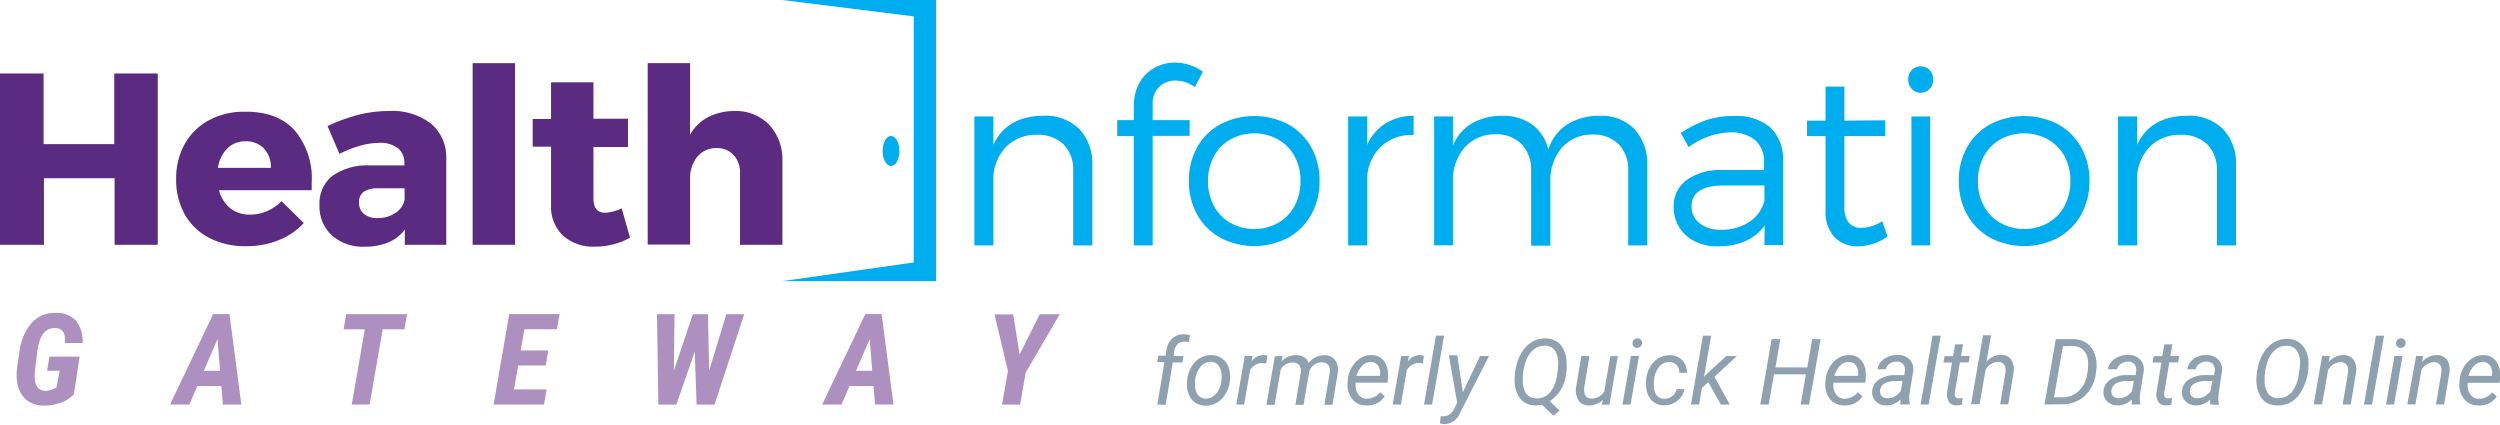
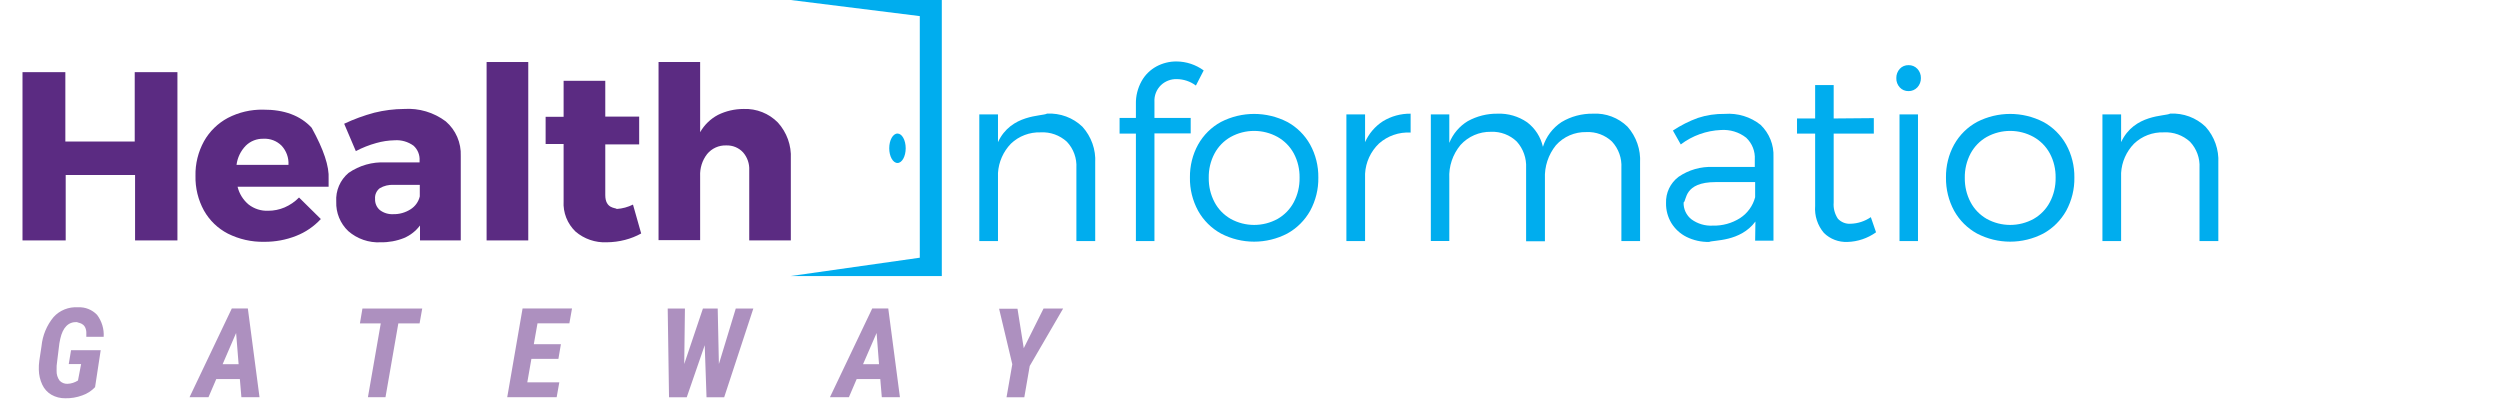
- <svg xmlns="http://www.w3.org/2000/svg" viewBox="0 0 353.87 60.06">
+ <svg xmlns="http://www.w3.org/2000/svg" xmlns:xlink="http://www.w3.org/1999/xlink" version="1.1" preserveAspectRatio="xMidYMid meet" viewBox="0 0 360 60" width="360" height="60">
  <defs>
-     <style>.cls-1{fill:#00adee;}.cls-2{fill:#5b2b82;}.cls-3{fill:#ad90bf;}.cls-4{fill:#8fa0ae;}</style>
+     <path d="M132.45 37.11L113.86 39.75L135.62 39.75L135.62 0L113.86 0L132.45 2.32L132.45 2.32L132.45 37.11Z" id="a28RiJrn0m" />
+     <path d="M130.42 21.35C130.42 22.52 129.89 23.47 129.24 23.47C128.58 23.47 128.05 22.52 128.05 21.35C128.05 20.18 128.58 19.23 129.24 19.23C129.89 19.23 130.42 20.18 130.42 21.35Z" id="a31ntn8kyf" />
+     <path d="M157.71 23.45C157.71 24.2 157.71 27.95 157.71 34.71L155 34.71C155 28.39 155 24.88 155 24.18C155.08 22.79 154.59 21.42 153.63 20.41C152.6 19.47 151.24 18.98 149.85 19.06C148.26 19.01 146.72 19.59 145.57 20.69C144.47 21.83 143.81 23.32 143.71 24.91C143.71 25.56 143.71 28.83 143.71 34.71L141.02 34.71L141.02 16.47L143.71 16.47C143.71 18.87 143.71 20.2 143.71 20.47C145.59 16.41 150.07 16.77 150.77 16.36C152.66 16.26 154.51 16.94 155.87 18.25C157.15 19.67 157.82 21.54 157.71 23.45Z" id="b44Lqthh8" />
+     <path d="M166.24 14.66C166.24 14.81 166.24 15.59 166.24 16.98L171.46 16.98L171.46 19.21L166.24 19.21L166.24 34.71L163.57 34.71L163.57 19.24L161.22 19.24L161.22 16.98L163.57 16.98C163.57 15.78 163.57 15.12 163.57 14.99C163.54 13.83 163.83 12.69 164.39 11.68C164.89 10.78 165.64 10.05 166.54 9.56C167.42 9.09 168.41 8.84 169.42 8.85C170.82 8.86 172.19 9.31 173.33 10.14C173.22 10.36 172.32 12.1 172.21 12.32C171.41 11.72 170.44 11.4 169.45 11.39C168.6 11.37 167.77 11.69 167.16 12.28C166.53 12.9 166.19 13.77 166.24 14.66Z" id="c3imMDfMKo" />
+     <path d="M188.66 20.82C189.46 22.27 189.86 23.91 189.84 25.56C189.87 27.24 189.46 28.89 188.66 30.36C187.89 31.73 186.75 32.87 185.37 33.63C182.38 35.19 178.81 35.19 175.82 33.63C174.44 32.87 173.3 31.74 172.53 30.36C171.73 28.89 171.32 27.24 171.35 25.56C171.33 23.9 171.73 22.26 172.53 20.81C173.3 19.44 174.44 18.31 175.82 17.56C178.82 16.02 182.37 16.02 185.37 17.56C186.75 18.31 187.89 19.44 188.66 20.82ZM174.89 22.11C174.32 23.18 174.04 24.38 174.06 25.59C174.04 26.82 174.32 28.03 174.89 29.11C175.42 30.12 176.23 30.95 177.22 31.52C179.32 32.68 181.88 32.68 183.98 31.52C184.97 30.95 185.78 30.12 186.31 29.11C186.88 28.03 187.16 26.82 187.14 25.59C187.16 24.38 186.88 23.17 186.31 22.1C185.77 21.1 184.96 20.28 183.97 19.72C181.87 18.56 179.32 18.56 177.22 19.72C176.23 20.28 175.42 21.11 174.89 22.11Z" id="dxKWxhy1P" />
+     <path d="M203.13 16.37C203.13 16.65 203.13 18.82 203.13 19.09C201.46 18.99 199.82 19.56 198.57 20.67C197.37 21.82 196.66 23.37 196.57 25.02C196.57 25.67 196.57 28.9 196.57 34.71L193.88 34.71L193.88 16.47L196.57 16.47C196.57 18.87 196.57 20.2 196.57 20.47C197.11 19.24 198.01 18.19 199.14 17.46C200.34 16.73 201.72 16.35 203.13 16.37Z" id="a3MNbJnxk" />
+     <path d="M236.17 23.45C236.17 24.2 236.17 27.95 236.17 34.71L233.48 34.71C233.48 28.39 233.48 24.88 233.48 24.18C233.56 22.78 233.08 21.42 232.13 20.39C231.14 19.45 229.8 18.95 228.44 19.02C226.77 18.98 225.16 19.67 224.05 20.92C222.95 22.28 222.39 24 222.47 25.74C222.47 26.34 222.47 29.34 222.47 34.74L219.76 34.74C219.76 28.4 219.76 24.88 219.76 24.18C219.83 22.79 219.35 21.42 218.42 20.39C217.43 19.43 216.08 18.92 214.7 18.98C213.03 18.95 211.43 19.64 210.31 20.88C209.19 22.23 208.61 23.95 208.7 25.7C208.7 26.3 208.7 29.3 208.7 34.7L206.04 34.7L206.04 16.47L208.7 16.47C208.7 18.94 208.7 20.31 208.7 20.58C209.22 19.28 210.15 18.18 211.35 17.45C212.67 16.72 214.15 16.35 215.65 16.37C217.16 16.31 218.66 16.75 219.91 17.61C221.06 18.48 221.86 19.73 222.18 21.14C222.64 19.68 223.58 18.42 224.86 17.58C226.22 16.76 227.79 16.35 229.38 16.37C231.23 16.26 233.05 16.95 234.37 18.25C235.63 19.68 236.28 21.55 236.17 23.45Z" id="a18ifq84WS" />
+     <path d="M252.78 31.9C250.6 34.84 246.78 34.54 246.11 34.84C244.98 34.86 243.86 34.61 242.85 34.11C241.95 33.66 241.2 32.97 240.67 32.11C240.16 31.25 239.89 30.26 239.91 29.26C239.85 27.78 240.52 26.37 241.7 25.47C243.17 24.46 244.92 23.96 246.7 24.04C247.1 24.04 249.1 24.04 252.69 24.04C252.69 23.4 252.69 23.05 252.69 22.98C252.77 21.8 252.31 20.64 251.45 19.83C250.42 19.02 249.12 18.63 247.81 18.72C245.72 18.81 243.7 19.53 242.03 20.8C241.92 20.6 241.02 19 240.9 18.8C242.03 18.05 243.23 17.44 244.5 16.98C245.74 16.57 247.05 16.38 248.36 16.4C250.22 16.26 252.07 16.82 253.53 17.98C254.78 19.19 255.46 20.87 255.38 22.61C255.38 23.41 255.38 27.43 255.38 34.66L252.74 34.66C252.76 33.18 252.78 32.27 252.78 31.9ZM252.74 28.4C252.74 28.26 252.74 27.53 252.74 26.22C249.34 26.22 247.45 26.22 247.07 26.22C242.44 26.22 242.91 28.87 242.44 29.16C242.41 30.11 242.83 31.01 243.58 31.59C244.46 32.23 245.54 32.55 246.63 32.49C248.03 32.53 249.4 32.15 250.58 31.4C251.65 30.7 252.42 29.63 252.74 28.4Z" id="a20No4TB7" />
+     <path d="M262.65 33.55C261.73 32.47 261.27 31.07 261.38 29.65C261.38 28.96 261.38 25.49 261.38 19.24L258.77 19.24L258.77 17.06L261.38 17.06L261.38 12.25L264.05 12.25L264.05 17.06L269.83 17.01L269.83 19.24L264.05 19.24C264.05 25.19 264.05 28.5 264.05 29.16C263.98 29.99 264.2 30.81 264.66 31.5C265.13 32 265.8 32.27 266.49 32.22C267.53 32.19 268.54 31.86 269.4 31.27C269.47 31.49 270.08 33.23 270.15 33.45C268.95 34.31 267.51 34.8 266.03 34.84C264.77 34.89 263.55 34.43 262.65 33.55Z" id="b2XZPrfliH" />
+     <path d="M276.61 11.24C276.62 11.73 276.44 12.22 276.1 12.58C275.77 12.93 275.31 13.13 274.83 13.12C274.35 13.13 273.89 12.94 273.57 12.59C273.23 12.22 273.05 11.74 273.07 11.24C273.06 10.75 273.24 10.27 273.57 9.91C273.89 9.56 274.35 9.37 274.83 9.38C275.31 9.37 275.77 9.56 276.1 9.91C276.44 10.27 276.62 10.75 276.61 11.24ZM273.53 34.71L273.53 16.47L276.19 16.47L276.19 34.71L273.53 34.71Z" id="f4ir81v1kM" />
+     <path d="M297.53 20.82C298.33 22.27 298.73 23.91 298.71 25.56C298.74 27.24 298.33 28.89 297.53 30.36C296.76 31.73 295.62 32.87 294.24 33.63C291.25 35.19 287.68 35.19 284.69 33.63C283.31 32.87 282.17 31.74 281.4 30.36C280.6 28.89 280.2 27.24 280.22 25.56C280.2 23.9 280.6 22.26 281.4 20.81C282.17 19.44 283.31 18.31 284.69 17.56C287.69 16.02 291.24 16.02 294.24 17.56C295.62 18.31 296.76 19.44 297.53 20.82ZM283.76 22.11C283.2 23.18 282.91 24.38 282.93 25.59C282.91 26.82 283.19 28.03 283.76 29.11C284.29 30.12 285.1 30.95 286.09 31.52C288.19 32.68 290.75 32.68 292.85 31.52C293.84 30.95 294.65 30.12 295.18 29.11C295.75 28.03 296.03 26.82 296.01 25.59C296.03 24.38 295.75 23.17 295.18 22.1C294.64 21.1 293.83 20.28 292.84 19.72C290.74 18.56 288.19 18.56 286.09 19.72C285.1 20.28 284.3 21.11 283.76 22.11Z" id="c2Lu9LBr3h" />
+     <path d="M319.44 23.45C319.44 24.2 319.44 27.95 319.44 34.71L316.73 34.71C316.73 28.39 316.73 24.88 316.73 24.18C316.81 22.79 316.32 21.42 315.36 20.41C314.33 19.47 312.97 18.98 311.57 19.06C309.99 19.01 308.45 19.59 307.3 20.69C306.19 21.83 305.53 23.32 305.44 24.91C305.44 25.56 305.44 28.83 305.44 34.71L302.75 34.71L302.75 16.47L305.44 16.47C305.44 18.87 305.44 20.2 305.44 20.47C307.32 16.41 311.8 16.77 312.5 16.36C314.39 16.26 316.24 16.94 317.6 18.25C318.88 19.67 319.54 21.54 319.44 23.45Z" id="f1oCbYcM6E" />
+     <path d="M19.45 34.62L19.45 25.2L9.46 25.2L9.46 34.62L3.24 34.62L3.24 10.39L9.41 10.39L9.41 20.38L19.4 20.38L19.4 10.39L25.55 10.39L25.55 34.62L19.45 34.62Z" id="c6m0oVk1f" />
+     <path d="M47.32 25.76C47.32 26.27 47.32 26.65 47.32 26.89C46.01 26.89 35.52 26.89 34.21 26.89C34.45 27.89 35.01 28.79 35.8 29.45C36.6 30.07 37.59 30.39 38.61 30.35C39.42 30.35 40.23 30.19 40.98 29.87C41.76 29.53 42.47 29.05 43.06 28.44C43.38 28.75 45.89 31.23 46.2 31.54C45.21 32.61 44 33.44 42.64 33.97C41.18 34.55 39.62 34.83 38.05 34.82C36.23 34.86 34.43 34.45 32.81 33.64C31.36 32.89 30.17 31.74 29.37 30.32C28.53 28.79 28.11 27.07 28.15 25.32C28.11 23.58 28.54 21.86 29.38 20.33C30.18 18.91 31.37 17.75 32.81 16.98C34.37 16.17 36.12 15.76 37.88 15.79C40.92 15.77 43.26 16.64 44.88 18.4C46.61 21.53 47.43 23.98 47.32 25.76ZM37.95 19.98C36.99 19.95 36.07 20.31 35.39 20.98C34.66 21.73 34.19 22.7 34.06 23.74C34.81 23.74 40.8 23.74 41.54 23.74C41.6 22.72 41.24 21.73 40.55 20.98C39.86 20.29 38.92 19.93 37.95 19.98Z" id="b2mYigSi2p" />
+     <path d="M66.35 22.47C66.35 23.28 66.35 27.33 66.35 34.62L60.48 34.62C60.48 33.33 60.48 32.61 60.48 32.47C59.89 33.26 59.1 33.88 58.19 34.27C57.12 34.7 55.97 34.91 54.82 34.89C53.11 34.98 51.43 34.4 50.14 33.27C48.99 32.17 48.36 30.63 48.42 29.04C48.32 27.45 48.98 25.92 50.19 24.9C51.75 23.82 53.62 23.29 55.51 23.39C55.84 23.39 57.48 23.39 60.42 23.39C60.42 23.22 60.42 23.13 60.42 23.12C60.47 22.31 60.15 21.52 59.55 20.98C58.76 20.41 57.8 20.13 56.83 20.2C55.93 20.22 55.04 20.35 54.17 20.6C53.16 20.88 52.17 21.27 51.24 21.76C51.07 21.36 49.72 18.22 49.56 17.82C50.95 17.16 52.41 16.63 53.9 16.23C55.3 15.88 56.74 15.7 58.19 15.69C60.33 15.55 62.46 16.18 64.18 17.47C65.63 18.71 66.43 20.56 66.35 22.47ZM60.45 28.28C60.45 28.17 60.45 27.62 60.45 26.62C58.19 26.62 56.94 26.62 56.69 26.62C55.99 26.58 55.29 26.75 54.69 27.1C54.22 27.46 53.96 28.04 54.01 28.63C53.98 29.25 54.23 29.85 54.7 30.25C55.25 30.67 55.94 30.88 56.64 30.84C57.52 30.86 58.38 30.61 59.12 30.14C59.79 29.72 60.27 29.05 60.45 28.28Z" id="b2bcvULXCW" />
+     <path d="M70.07 34.62L70.07 8.93L76.07 8.93L76.07 34.62L70.07 34.62Z" id="bQIjhlLTd" />
+     <path d="M87.36 34.89C85.72 34.96 84.12 34.41 82.88 33.35C81.69 32.21 81.06 30.61 81.16 28.97C81.16 28.42 81.16 25.68 81.16 20.74L78.57 20.74L78.57 16.82L81.16 16.82L81.16 11.64L87.16 11.64L87.16 16.79L92.04 16.79L92.04 20.79L87.16 20.79C87.16 25.17 87.16 27.61 87.16 28.09C87.16 30.09 88.65 29.89 88.82 30.09C89.63 30.04 90.42 29.82 91.15 29.46C91.27 29.88 92.21 33.2 92.33 33.62C91.61 34.02 90.83 34.33 90.02 34.54C89.15 34.77 88.26 34.88 87.36 34.89Z" id="a19VuNvtLR" />
+     <path d="M113.88 22.86C113.88 23.64 113.88 27.56 113.88 34.62L107.89 34.62C107.89 28.56 107.89 25.19 107.89 24.52C107.94 23.57 107.62 22.65 107 21.94C106.38 21.27 105.5 20.91 104.59 20.94C103.52 20.9 102.5 21.36 101.82 22.19C101.12 23.09 100.77 24.22 100.82 25.36C100.82 25.98 100.82 29.05 100.82 34.58L94.83 34.58L94.83 8.93L100.82 8.93C100.82 15 100.82 18.37 100.82 19.04C101.42 17.98 102.31 17.12 103.38 16.55C104.53 15.98 105.8 15.69 107.09 15.69C108.93 15.62 110.72 16.33 112.01 17.64C113.3 19.06 113.98 20.94 113.88 22.86Z" id="a23B1q4G2H" />
+     <path d="M13.69 55.75C13.18 56.29 12.55 56.7 11.84 56.94C11.06 57.23 10.23 57.37 9.4 57.35C8.7 57.36 8.01 57.19 7.4 56.84C6.83 56.51 6.37 56 6.09 55.4C5.77 54.72 5.6 53.98 5.59 53.23C5.58 52.8 5.6 52.37 5.66 51.95C5.69 51.74 5.95 50.04 5.98 49.83C6.13 48.3 6.73 46.84 7.72 45.65C8.61 44.67 9.91 44.16 11.23 44.25C12.27 44.19 13.27 44.6 13.98 45.34C14.66 46.25 15 47.37 14.93 48.5C14.76 48.5 13.93 48.5 12.43 48.5C12.43 48.08 12.43 47.85 12.43 47.8C12.32 46.43 11.23 46.53 11.09 46.38C9.86 46.33 9.05 47.13 8.68 48.78L8.55 49.44C8.36 50.95 8.26 51.78 8.24 51.95C8.16 52.42 8.13 52.91 8.15 53.39C8.13 53.9 8.28 54.4 8.59 54.82C8.88 55.12 9.29 55.29 9.72 55.27C10.26 55.25 10.78 55.08 11.23 54.79C11.26 54.63 11.41 53.84 11.68 52.43L9.9 52.43L10.23 50.43L14.5 50.43C14.07 53.27 13.8 55.04 13.69 55.75Z" id="d4BV7qrlDN" />
+     <path d="M34.54 54.59L31.14 54.59L30.02 57.2L27.29 57.2L33.38 44.42L35.69 44.42L37.37 57.2L34.76 57.2L34.54 54.59ZM32.06 52.44L34.36 52.44L34 47.95L32.06 52.44Z" id="aFUY2Imdz" />
+     <path d="M60.42 46.57L57.36 46.57L55.51 57.2L52.98 57.2L54.83 46.57L51.83 46.57L52.19 44.43L60.8 44.43L60.42 46.57Z" id="b4Ewr7xfpe" />
+     <path d="M80.41 51.68L76.52 51.68L75.93 55.06L80.54 55.06L80.16 57.2L73.04 57.2L75.25 44.42L82.37 44.42L81.99 46.56L77.4 46.56L76.87 49.56L80.77 49.56L80.41 51.68Z" id="bgEbx0kNU" />
+     <path d="M103.52 52.42L105.95 44.43L108.48 44.43L104.28 57.21L101.74 57.21L101.48 49.71L98.89 57.21L96.34 57.21L96.15 44.43L98.63 44.43L98.53 52.42L101.22 44.43L103.35 44.43L103.52 52.42Z" id="bmBJAqyV8" />
+     <path d="M126.76 54.59L123.36 54.59L122.24 57.2L119.51 57.2L125.6 44.42L127.91 44.42L129.59 57.2L126.98 57.2L126.76 54.59ZM124.28 52.44L126.58 52.44L126.23 47.95L124.28 52.44Z" id="dXG71TirT" />
+     <path d="M147.42 50.14L150.27 44.43L153.09 44.43L148.28 52.7L147.5 57.21L144.94 57.21L145.77 52.45L143.87 44.46L146.52 44.46L147.42 50.14Z" id="k198lGg0jn" />
  </defs>
-   <g id="Layer_2" data-name="Layer 2">
-     <g id="Layer_1-2" data-name="Layer 1">
-       <polygon class="cls-1" points="129.34 2.32 129.34 37.15 110.73 39.79 132.51 39.79 132.51 0 110.73 0 129.34 2.32" />
-       <ellipse class="cls-1" cx="126.12" cy="21.37" rx="1.19" ry="2.12" />
-       <path class="cls-1" d="M152.78,18.27a7.14,7.14,0,0,1,1.84,5.2V34.74h-2.71V24.2a5.06,5.06,0,0,0-1.37-3.77,5.16,5.16,0,0,0-3.79-1.35,5.91,5.91,0,0,0-4.28,1.63,6.63,6.63,0,0,0-1.86,4.22v9.81h-2.69V16.49h2.69v4q1.88-4.06,7.07-4.11A6.79,6.79,0,0,1,152.78,18.27Z" />
-       <path class="cls-1" d="M164.08,12.29a3.11,3.11,0,0,0-.92,2.38V17h5.23v2.23h-5.23V34.74h-2.67V19.26h-2.35V17h2.35V15a6.44,6.44,0,0,1,.82-3.31,5.45,5.45,0,0,1,2.15-2.12,6,6,0,0,1,2.88-.71,6.74,6.74,0,0,1,3.92,1.29l-1.12,2.18a4.74,4.74,0,0,0-2.77-.93A3.23,3.23,0,0,0,164.08,12.29Z" />
-       <path class="cls-1" d="M182.31,17.58a8.31,8.31,0,0,1,3.29,3.26,9.5,9.5,0,0,1,1.18,4.75,9.6,9.6,0,0,1-1.18,4.8,8.42,8.42,0,0,1-3.29,3.27,10.31,10.31,0,0,1-9.56,0,8.35,8.35,0,0,1-3.29-3.27,9.66,9.66,0,0,1-1.18-4.8,9.55,9.55,0,0,1,1.18-4.76,8.25,8.25,0,0,1,3.29-3.25,10.44,10.44,0,0,1,9.56,0Zm-8.16,2.16a6,6,0,0,0-2.33,2.39,7.21,7.21,0,0,0-.83,3.49,7.3,7.3,0,0,0,.83,3.52,6,6,0,0,0,2.33,2.41,7,7,0,0,0,6.77,0,6,6,0,0,0,2.33-2.41,7.3,7.3,0,0,0,.83-3.52,7.2,7.2,0,0,0-.83-3.5,6,6,0,0,0-2.34-2.38,7,7,0,0,0-6.76,0Z" />
-       <path class="cls-1" d="M196.09,17.48a7.45,7.45,0,0,1,4-1.09v2.72a6.3,6.3,0,0,0-4.57,1.58,6.55,6.55,0,0,0-2,4.36v9.69h-2.69V16.49h2.69v4A6.93,6.93,0,0,1,196.09,17.48Z" />
-       <path class="cls-1" d="M231.36,18.27a7.22,7.22,0,0,1,1.8,5.2V34.74h-2.69V24.2a5.16,5.16,0,0,0-1.35-3.79,5,5,0,0,0-3.7-1.37,5.68,5.68,0,0,0-4.39,1.9,7.13,7.13,0,0,0-1.58,4.83v9h-2.72V24.2a5.2,5.2,0,0,0-1.34-3.79A5,5,0,0,0,211.67,19a5.75,5.75,0,0,0-4.39,1.9,7,7,0,0,0-1.62,4.83v9H203V16.49h2.66V20.6a6.51,6.51,0,0,1,2.66-3.13,8.53,8.53,0,0,1,4.3-1.08,7,7,0,0,1,4.26,1.24,6.12,6.12,0,0,1,2.28,3.53,6.61,6.61,0,0,1,2.68-3.56,8.48,8.48,0,0,1,4.52-1.21A6.56,6.56,0,0,1,231.36,18.27Z" />
-       <path class="cls-1" d="M249.79,31.93q-2.18,2.94-6.68,2.94a7,7,0,0,1-3.26-.73,5.33,5.33,0,0,1-2.18-2,5.41,5.41,0,0,1-.77-2.85,4.55,4.55,0,0,1,1.8-3.79,8.15,8.15,0,0,1,5-1.44h6V23a4,4,0,0,0-1.24-3.15,5.32,5.32,0,0,0-3.65-1.11,10.25,10.25,0,0,0-5.78,2.08l-1.13-2A16.92,16.92,0,0,1,241.5,17a11.5,11.5,0,0,1,3.86-.58A7.43,7.43,0,0,1,250.54,18a6.05,6.05,0,0,1,1.85,4.63l0,12.06h-2.64Zm-2.2-.5a5.12,5.12,0,0,0,2.16-3V26.25h-5.68q-4.63,0-4.63,2.94a2.94,2.94,0,0,0,1.14,2.43,4.77,4.77,0,0,0,3.05.9A7,7,0,0,0,247.59,31.43Z" />
-       <path class="cls-1" d="M263.05,34.87a4.52,4.52,0,0,1-3.38-1.29,5.36,5.36,0,0,1-1.27-3.9V19.26h-2.62V17.08h2.62V12.26h2.67v4.82l5.78-.05v2.23h-5.78v9.93a3.62,3.62,0,0,0,.61,2.34,2.26,2.26,0,0,0,1.83.72,5.42,5.42,0,0,0,2.91-.95l.76,2.18A7.42,7.42,0,0,1,263.05,34.87Z" />
-       <path class="cls-1" d="M273.13,9.92a1.85,1.85,0,0,1,.51,1.33,1.88,1.88,0,0,1-.51,1.34,1.67,1.67,0,0,1-1.27.54,1.65,1.65,0,0,1-1.26-.53,1.89,1.89,0,0,1-.5-1.35,1.87,1.87,0,0,1,.5-1.33,1.65,1.65,0,0,1,1.26-.53A1.68,1.68,0,0,1,273.13,9.92Zm-2.57,24.82V16.49h2.66V34.74Z" />
-       <path class="cls-1" d="M291.29,17.58a8.31,8.31,0,0,1,3.29,3.26,9.5,9.5,0,0,1,1.18,4.75,9.6,9.6,0,0,1-1.18,4.8,8.42,8.42,0,0,1-3.29,3.27,10.31,10.31,0,0,1-9.56,0,8.35,8.35,0,0,1-3.29-3.27,9.66,9.66,0,0,1-1.18-4.8,9.55,9.55,0,0,1,1.18-4.76,8.25,8.25,0,0,1,3.29-3.25,10.44,10.44,0,0,1,9.56,0Zm-8.16,2.16a6,6,0,0,0-2.33,2.39,7.21,7.21,0,0,0-.83,3.49,7.3,7.3,0,0,0,.83,3.52,6,6,0,0,0,2.33,2.41,7,7,0,0,0,6.77,0,6,6,0,0,0,2.33-2.41,7.3,7.3,0,0,0,.83-3.52,7.2,7.2,0,0,0-.83-3.5,6,6,0,0,0-2.34-2.38,7,7,0,0,0-6.76,0Z" />
-       <path class="cls-1" d="M314.67,18.27a7.14,7.14,0,0,1,1.84,5.2V34.74h-2.71V24.2a5.06,5.06,0,0,0-1.37-3.77,5.16,5.16,0,0,0-3.79-1.35,5.91,5.91,0,0,0-4.28,1.63,6.63,6.63,0,0,0-1.86,4.22v9.81h-2.69V16.49h2.69v4q1.88-4.06,7.07-4.11A6.79,6.79,0,0,1,314.67,18.27Z" />
-       <path class="cls-2" d="M16.22,34.65V25.23h-10v9.42H0V10.4H6.17v10h10v-10h6.16V34.65Z" />
-       <path class="cls-2" d="M41.68,18.42a10.45,10.45,0,0,1,2.44,7.37c0,.51,0,.89,0,1.13H31a4.79,4.79,0,0,0,1.59,2.56,4.36,4.36,0,0,0,2.81.9,6,6,0,0,0,2.38-.48,6.56,6.56,0,0,0,2.08-1.43L43,31.57A9.64,9.64,0,0,1,39.44,34a12.1,12.1,0,0,1-4.6.85,11.08,11.08,0,0,1-5.24-1.18,8.34,8.34,0,0,1-3.45-3.32,9.94,9.94,0,0,1-1.22-5,10,10,0,0,1,1.23-5A8.56,8.56,0,0,1,29.6,17a10.48,10.48,0,0,1,5.07-1.19Q39.24,15.77,41.68,18.42ZM37.35,21a3.46,3.46,0,0,0-2.61-1,3.53,3.53,0,0,0-2.56,1,4.83,4.83,0,0,0-1.33,2.76h7.49A3.79,3.79,0,0,0,37.35,21Z" />
-       <path class="cls-2" d="M61,17.49a6.21,6.21,0,0,1,2.17,5V34.65H57.3V32.5A5.66,5.66,0,0,1,55,34.3a8.56,8.56,0,0,1-3.37.62,6.56,6.56,0,0,1-4.68-1.62,5.53,5.53,0,0,1-1.73-4.23A5,5,0,0,1,47,24.92a8.53,8.53,0,0,1,5.32-1.51h4.92v-.27A2.69,2.69,0,0,0,56.36,21a4.12,4.12,0,0,0-2.72-.78,10.34,10.34,0,0,0-2.66.4,14.5,14.5,0,0,0-2.93,1.16l-1.69-3.94a24.72,24.72,0,0,1,4.35-1.59A17.45,17.45,0,0,1,55,15.71,9,9,0,0,1,61,17.49ZM55.93,30.17a3,3,0,0,0,1.34-1.86V26.65H53.5a3.5,3.5,0,0,0-2,.48,1.75,1.75,0,0,0-.68,1.53,2,2,0,0,0,.69,1.62,2.9,2.9,0,0,0,1.94.59A4.42,4.42,0,0,0,55.93,30.17Z" />
-       <path class="cls-2" d="M66.9,34.65V8.94h6V34.65Z" />
-       <path class="cls-2" d="M86.87,34.57a10.46,10.46,0,0,1-2.67.35,6.44,6.44,0,0,1-4.48-1.54A5.59,5.59,0,0,1,78,29V20.76H75.4V16.84H78V11.65h6v5.16h4.89v4H84v7.31q0,2,1.66,2A6.16,6.16,0,0,0,88,29.49l1.18,4.16A9.35,9.35,0,0,1,86.87,34.57Z" />
-       <path class="cls-2" d="M108.88,17.66a7.23,7.23,0,0,1,1.87,5.22V34.65h-6V24.54a3.64,3.64,0,0,0-.89-2.58,3.13,3.13,0,0,0-2.41-1,3.41,3.41,0,0,0-2.77,1.25,4.81,4.81,0,0,0-1,3.18v9.22h-6V8.94h6V19.06a6.27,6.27,0,0,1,2.56-2.49,8.26,8.26,0,0,1,3.71-.86A6.53,6.53,0,0,1,108.88,17.66Z" />
-       <path class="cls-3" d="M10.46,55.81A4.61,4.61,0,0,1,8.61,57a6.7,6.7,0,0,1-2.45.41,3.92,3.92,0,0,1-2-.51,3.31,3.31,0,0,1-1.31-1.44,5.26,5.26,0,0,1-.5-2.18A8.23,8.23,0,0,1,2.42,52l.32-2.12A7.67,7.67,0,0,1,4.48,45.7,4.37,4.37,0,0,1,8,44.29a3.55,3.55,0,0,1,2.75,1.1,4.76,4.76,0,0,1,.95,3.16H9.2l0-.7q-.11-1.37-1.34-1.42Q6,46.35,5.44,48.83l-.13.66L5,52a8.27,8.27,0,0,0-.09,1.44,2.26,2.26,0,0,0,.44,1.43,1.49,1.49,0,0,0,1.13.46A3.05,3.05,0,0,0,8,54.84l.45-2.36H6.66l.34-2h4.27Z" />
-       <path class="cls-3" d="M31.33,54.64h-3.4l-1.12,2.62H24.07l6.1-12.8h2.31l1.68,12.8H31.55Zm-2.48-2.15h2.3L30.79,48Z" />
-       <path class="cls-3" d="M57.24,46.62H54.17L52.32,57.26H49.79l1.85-10.64h-3L49,44.47h8.62Z" />
-       <path class="cls-3" d="M77.25,51.73h-3.9l-.59,3.39h4.62L77,57.26H69.87l2.21-12.8h7.13l-.38,2.15h-4.6l-.53,3h3.91Z" />
-       <path class="cls-3" d="M100.38,52.47l2.43-8h2.53l-4.2,12.8H98.6l-.26-7.51-2.6,7.51H93.19L93,44.47h2.48l-.1,8,2.7-8h2.13Z" />
-       <path class="cls-3" d="M123.64,54.64h-3.4l-1.12,2.62h-2.74l6.1-12.8h2.31l1.68,12.8h-2.61Zm-2.48-2.15h2.3L123.11,48Z" />
-       <path class="cls-3" d="M144.32,50.19l2.86-5.72H150l-4.82,8.28-.78,4.52h-2.56l.83-4.77-1.9-8h2.65Z" />
-       <path class="cls-4" d="M163.82,57.26l1-6H163.8l.16-.91H165l.11-.81a2.7,2.7,0,0,1,.8-1.62,2.38,2.38,0,0,1,1.7-.6,4,4,0,0,1,.82.11l-.14,1a3.83,3.83,0,0,0-.62-.08,1.31,1.31,0,0,0-1,.37,1.69,1.69,0,0,0-.46,1l-.1.68h1.42l-.16.91H166l-1,6Z" />
-       <path class="cls-4" d="M171.51,50.27a2.48,2.48,0,0,1,1.48.47A2.66,2.66,0,0,1,173.9,52a3.9,3.9,0,0,1,.2,1.76v.14a4.61,4.61,0,0,1-.6,1.81A3.5,3.5,0,0,1,172.26,57a3,3,0,0,1-1.66.42,2.48,2.48,0,0,1-1.48-.47,2.61,2.61,0,0,1-.9-1.24,4,4,0,0,1-.2-1.73A4.68,4.68,0,0,1,168.6,52a3.58,3.58,0,0,1,1.24-1.32A3,3,0,0,1,171.51,50.27Zm-2.34,3.68a4,4,0,0,0,0,.83,2,2,0,0,0,.45,1.19,1.34,1.34,0,0,0,1,.46,1.83,1.83,0,0,0,1.05-.28,2.37,2.37,0,0,0,.81-.91,3.82,3.82,0,0,0,.42-1.35,6,6,0,0,0,0-1,2.11,2.11,0,0,0-.46-1.21,1.37,1.37,0,0,0-1-.47,1.87,1.87,0,0,0-1.51.7,3.45,3.45,0,0,0-.77,1.88Z" />
-       <path class="cls-4" d="M179.23,51.44l-.54-.06a2,2,0,0,0-1.74,1l-.84,4.88H175l1.19-6.87h1.11l-.17.8a2.05,2.05,0,0,1,1.72-.93,2.11,2.11,0,0,1,.55.1Z" />
-       <path class="cls-4" d="M181.55,50.39l-.15.77a2.69,2.69,0,0,1,2.09-.89,2.12,2.12,0,0,1,1.11.3,1.47,1.47,0,0,1,.63.81,2.84,2.84,0,0,1,2.28-1.1A1.82,1.82,0,0,1,189,51a2.47,2.47,0,0,1,.36,1.79l-.75,4.51h-1.14l.75-4.53a2.4,2.4,0,0,0,0-.6q-.12-.86-1.13-.88a1.73,1.73,0,0,0-1.14.39,1.81,1.81,0,0,0-.66,1.06l-.78,4.56h-1.15l.76-4.52a1.45,1.45,0,0,0-.21-1.08,1.12,1.12,0,0,0-.92-.39,1.88,1.88,0,0,0-1.71,1l-.87,5h-1.15l1.19-6.87Z" />
-       <path class="cls-4" d="M193.37,57.39a2.47,2.47,0,0,1-2-.95,3.26,3.26,0,0,1-.61-2.36l0-.27a4.57,4.57,0,0,1,.61-1.87,3.52,3.52,0,0,1,1.22-1.27,2.84,2.84,0,0,1,1.55-.41,2.18,2.18,0,0,1,1.66.71,2.89,2.89,0,0,1,.66,1.84,5.18,5.18,0,0,1,0,.83l-.07.53H191.9a2.32,2.32,0,0,0,.31,1.59,1.46,1.46,0,0,0,1.26.68,2.45,2.45,0,0,0,1.88-.91l.66.56a3,3,0,0,1-1.11,1A3.15,3.15,0,0,1,193.37,57.39Zm.73-6.16a1.68,1.68,0,0,0-1.24.48A3.42,3.42,0,0,0,192,53.2h3.34l0-.1a1.88,1.88,0,0,0-.26-1.33A1.21,1.21,0,0,0,194.1,51.23Z" />
-       <path class="cls-4" d="M201.41,51.44l-.54-.06a2,2,0,0,0-1.74,1l-.84,4.88h-1.15l1.19-6.87h1.11l-.17.8a2.05,2.05,0,0,1,1.72-.93,2.11,2.11,0,0,1,.55.1Z" />
-       <path class="cls-4" d="M202.71,57.26h-1.14l1.69-9.75h1.15Z" />
-       <path class="cls-4" d="M207.06,55.53l2.44-5.14h1.27l-4.08,8a2.47,2.47,0,0,1-2.18,1.65,3.71,3.71,0,0,1-.69-.12l.1-1,.3,0a1.5,1.5,0,0,0,.94-.24,2.25,2.25,0,0,0,.7-.87l.41-.79-1.19-6.72h1.2Z" />
-       <path class="cls-4" d="M219.37,56.78l1.38,1.33-.88.72-1.61-1.54a4.46,4.46,0,0,1-.94.1,2.86,2.86,0,0,1-1.53-.42,2.73,2.73,0,0,1-1-1.2,4.58,4.58,0,0,1-.4-1.77,8.43,8.43,0,0,1,.17-1.91,6.46,6.46,0,0,1,.71-2,4.67,4.67,0,0,1,1.21-1.44,3.61,3.61,0,0,1,2.32-.75,3,3,0,0,1,1.55.43,2.7,2.7,0,0,1,1,1.2,4.62,4.62,0,0,1,.4,1.77,6.74,6.74,0,0,1,0,1.06l-.08.54A5.12,5.12,0,0,1,219.37,56.78Zm1.19-5.19a3.14,3.14,0,0,0-.44-1.95,1.68,1.68,0,0,0-1.41-.71,2.41,2.41,0,0,0-1.52.46,3.46,3.46,0,0,0-1.1,1.44,7.42,7.42,0,0,0-.54,2.43l0,.41a4.09,4.09,0,0,0,.17,1.37,1.88,1.88,0,0,0,.63,1,1.77,1.77,0,0,0,1.05.35,2.4,2.4,0,0,0,2-.84A4.86,4.86,0,0,0,220.41,53,11.25,11.25,0,0,0,220.56,51.59Z" />
-       <path class="cls-4" d="M226.9,56.58a2.65,2.65,0,0,1-2,.81,1.71,1.71,0,0,1-1.46-.7,2.7,2.7,0,0,1-.35-1.85l.74-4.44h1.15l-.74,4.46a2.93,2.93,0,0,0,0,.55,1.14,1.14,0,0,0,.27.72.93.93,0,0,0,.67.28,2.06,2.06,0,0,0,1.9-1l.86-5H229l-1.19,6.87h-1.08Z" />
-       <path class="cls-4" d="M230.8,57.26h-1.14l1.19-6.87H232Zm.95-9.37a.63.63,0,0,1,.49.17.66.66,0,0,1,.19.49.68.68,0,0,1-.68.69.63.63,0,0,1-.49-.17.62.62,0,0,1-.18-.48.72.72,0,0,1,.19-.5A.67.67,0,0,1,231.75,47.89Z" />
-       <path class="cls-4" d="M235.58,56.44a1.75,1.75,0,0,0,1.11-.36,1.71,1.71,0,0,0,.65-1h1.09a2.45,2.45,0,0,1-.52,1.18,3,3,0,0,1-2.38,1.11,2.44,2.44,0,0,1-1.45-.45,2.51,2.51,0,0,1-.87-1.21A4,4,0,0,1,233,54l0-.32a4.57,4.57,0,0,1,.58-1.77,3.34,3.34,0,0,1,1.19-1.22,3,3,0,0,1,1.63-.41,2.33,2.33,0,0,1,1.73.72,2.5,2.5,0,0,1,.65,1.77h-1.07a1.65,1.65,0,0,0-.37-1.09,1.31,1.31,0,0,0-1-.44,1.83,1.83,0,0,0-1.49.67,3.5,3.5,0,0,0-.74,1.92l0,.17a5.55,5.55,0,0,0,0,.84,1.91,1.91,0,0,0,.42,1.17A1.35,1.35,0,0,0,235.58,56.44Z" />
-       <path class="cls-4" d="M241.81,54.09l-.9.81-.41,2.36h-1.15l1.7-9.75h1.15l-1,5.83.71-.71,2.44-2.23h1.49l-3.16,2.93,2.17,3.94h-1.26Z" />
-       <path class="cls-4" d="M256.07,57.26h-1.19l.74-4.27H251.1l-.74,4.27h-1.19L250.77,48H252l-.69,4h4.51l.69-4h1.2Z" />
-       <path class="cls-4" d="M261,57.39a2.47,2.47,0,0,1-2-.95,3.26,3.26,0,0,1-.61-2.36l0-.27a4.57,4.57,0,0,1,.61-1.87,3.52,3.52,0,0,1,1.22-1.27,2.84,2.84,0,0,1,1.55-.41,2.18,2.18,0,0,1,1.66.71,2.89,2.89,0,0,1,.66,1.84,5.18,5.18,0,0,1,0,.83l-.07.53h-4.49a2.32,2.32,0,0,0,.31,1.59,1.46,1.46,0,0,0,1.26.68,2.45,2.45,0,0,0,1.88-.91l.66.56a3,3,0,0,1-1.11,1A3.15,3.15,0,0,1,261,57.39Zm.73-6.16a1.68,1.68,0,0,0-1.24.48,3.42,3.42,0,0,0-.84,1.49H263l0-.1a1.88,1.88,0,0,0-.26-1.33A1.21,1.21,0,0,0,261.74,51.23Z" />
-       <path class="cls-4" d="M269,57.26a1.55,1.55,0,0,1,0-.36l0-.36a2.81,2.81,0,0,1-2,.85,2.05,2.05,0,0,1-1.48-.57,1.74,1.74,0,0,1-.52-1.41,2.11,2.11,0,0,1,1-1.7,4.07,4.07,0,0,1,2.35-.61h1.2l.08-.55a1.26,1.26,0,0,0-.24-1,1.15,1.15,0,0,0-.9-.37,1.77,1.77,0,0,0-1,.29,1.23,1.23,0,0,0-.56.8h-1.16a1.84,1.84,0,0,1,.47-1.07,2.73,2.73,0,0,1,1.06-.72,3.41,3.41,0,0,1,1.34-.24,2.27,2.27,0,0,1,1.67.65,2,2,0,0,1,.5,1.66l-.56,3.4,0,.49a2.37,2.37,0,0,0,.08.69v.11Zm-1.8-.89a2,2,0,0,0,1-.26,2.64,2.64,0,0,0,.85-.76l.25-1.42h-.87a3.29,3.29,0,0,0-1.66.34,1.26,1.26,0,0,0-.65,1,1,1,0,0,0,.23.8A1.07,1.07,0,0,0,267.18,56.37Z" />
-       <path class="cls-4" d="M273,57.26h-1.14l1.69-9.75h1.15Z" />
-       <path class="cls-4" d="M277.86,48.73l-.29,1.66h1.25l-.16.91h-1.24l-.72,4.28a1.55,1.55,0,0,0,0,.31.49.49,0,0,0,.54.5,3.22,3.22,0,0,0,.56-.06l-.09.95a3.17,3.17,0,0,1-.84.11,1.2,1.2,0,0,1-1-.5,2,2,0,0,1-.27-1.32l.7-4.25h-1.21l.16-.91h1.21l.29-1.66Z" />
-       <path class="cls-4" d="M281.16,51.23a2.66,2.66,0,0,1,2.08-1,1.67,1.67,0,0,1,1.43.66,2.62,2.62,0,0,1,.35,1.83l-.75,4.5h-1.15l.76-4.51a2.38,2.38,0,0,0,0-.58,1,1,0,0,0-1-.91,2.11,2.11,0,0,0-1.82,1.1l-.85,4.89H279l1.69-9.75h1.15Z" />
-       <path class="cls-4" d="M289.39,57.26,291,48h2.4a3.34,3.34,0,0,1,1.95.56,3.11,3.11,0,0,1,1.17,1.56,4.83,4.83,0,0,1,.21,2.22l-.06.46a5.22,5.22,0,0,1-1.57,3.22,4.55,4.55,0,0,1-3.24,1.2ZM292,49l-1.26,7.24h1.17a3.3,3.3,0,0,0,2.28-.84,4,4,0,0,0,1.22-2.3,7.45,7.45,0,0,0,.15-2,2.42,2.42,0,0,0-.65-1.54,2.12,2.12,0,0,0-1.5-.58Z" />
-       <path class="cls-4" d="M301.74,57.26a1.55,1.55,0,0,1,0-.36l0-.36a2.81,2.81,0,0,1-2,.85,2.05,2.05,0,0,1-1.48-.57,1.74,1.74,0,0,1-.52-1.41,2.11,2.11,0,0,1,1-1.7,4.07,4.07,0,0,1,2.35-.61h1.2l.08-.55a1.26,1.26,0,0,0-.24-1,1.15,1.15,0,0,0-.9-.37,1.77,1.77,0,0,0-1,.29,1.23,1.23,0,0,0-.56.8H298.4a1.84,1.84,0,0,1,.47-1.07,2.73,2.73,0,0,1,1.06-.72,3.41,3.41,0,0,1,1.34-.24,2.27,2.27,0,0,1,1.67.65,2,2,0,0,1,.5,1.66l-.56,3.4,0,.49a2.37,2.37,0,0,0,.08.69v.11Zm-1.8-.89a2,2,0,0,0,1-.26,2.64,2.64,0,0,0,.85-.76l.25-1.42h-.87a3.29,3.29,0,0,0-1.66.34,1.26,1.26,0,0,0-.65,1,1,1,0,0,0,.23.8A1.07,1.07,0,0,0,299.94,56.37Z" />
-       <path class="cls-4" d="M307.5,48.73l-.29,1.66h1.25l-.16.91h-1.24l-.72,4.28a1.55,1.55,0,0,0,0,.31.49.49,0,0,0,.54.5,3.22,3.22,0,0,0,.56-.06l-.09.95a3.17,3.17,0,0,1-.84.11,1.2,1.2,0,0,1-1-.5,2,2,0,0,1-.27-1.32l.7-4.25H304.7l.16-.91h1.21l.29-1.66Z" />
-       <path class="cls-4" d="M312.85,57.26a1.55,1.55,0,0,1,0-.36l0-.36a2.81,2.81,0,0,1-2,.85,2.05,2.05,0,0,1-1.48-.57,1.74,1.74,0,0,1-.52-1.41,2.11,2.11,0,0,1,1-1.7,4.07,4.07,0,0,1,2.35-.61h1.2l.08-.55a1.26,1.26,0,0,0-.24-1,1.15,1.15,0,0,0-.9-.37,1.77,1.77,0,0,0-1,.29,1.23,1.23,0,0,0-.56.8h-1.16a1.84,1.84,0,0,1,.47-1.07A2.73,2.73,0,0,1,311,50.5a3.41,3.41,0,0,1,1.34-.24,2.27,2.27,0,0,1,1.67.65,2,2,0,0,1,.5,1.66L314,56l0,.49a2.37,2.37,0,0,0,.08.69v.11Zm-1.8-.89a2,2,0,0,0,1-.26,2.64,2.64,0,0,0,.85-.76l.25-1.42h-.87a3.29,3.29,0,0,0-1.66.34,1.26,1.26,0,0,0-.65,1,1,1,0,0,0,.23.8A1.07,1.07,0,0,0,311,56.37Z" />
-       <path class="cls-4" d="M322.33,57.39A3,3,0,0,1,320.8,57a2.76,2.76,0,0,1-1-1.2,4.5,4.5,0,0,1-.41-1.77,8.43,8.43,0,0,1,.17-1.9,6.5,6.5,0,0,1,.72-2,4.59,4.59,0,0,1,1.25-1.45,3.6,3.6,0,0,1,2.27-.71,2.73,2.73,0,0,1,2.13.94,3.88,3.88,0,0,1,.84,2.47,9.06,9.06,0,0,1-.14,1.7A7,7,0,0,1,326,54.9,4.77,4.77,0,0,1,325,56.38,3.64,3.64,0,0,1,322.33,57.39Zm3.24-5.8a3.21,3.21,0,0,0-.44-1.94,1.67,1.67,0,0,0-1.42-.71,2.41,2.41,0,0,0-1.52.46,3.46,3.46,0,0,0-1.1,1.44,7.42,7.42,0,0,0-.54,2.43l0,.41a3.23,3.23,0,0,0,.44,1.95,1.65,1.65,0,0,0,1.4.73,2.45,2.45,0,0,0,2-.87,4.92,4.92,0,0,0,1-2.52A11.31,11.31,0,0,0,325.57,51.59Z" />
-       <path class="cls-4" d="M329.78,50.39l-.17.87a2.71,2.71,0,0,1,2.11-1,1.71,1.71,0,0,1,1.43.67,2.62,2.62,0,0,1,.34,1.82l-.75,4.5H331.6l.76-4.51a2.39,2.39,0,0,0,0-.58,1,1,0,0,0-1-.91,2.16,2.16,0,0,0-1.82,1.1l-.85,4.89H327.5l1.19-6.87Z" />
-       <path class="cls-4" d="M335.76,57.26h-1.14l1.69-9.75h1.15Z" />
-       <path class="cls-4" d="M338.88,57.26h-1.14l1.19-6.87h1.14Zm.95-9.37a.63.63,0,0,1,.49.17.66.66,0,0,1,.19.49.68.68,0,0,1-.68.69.63.63,0,0,1-.49-.17.62.62,0,0,1-.18-.48.72.72,0,0,1,.19-.5A.67.67,0,0,1,339.83,47.89Z" />
-       <path class="cls-4" d="M343,50.39l-.17.87a2.71,2.71,0,0,1,2.11-1,1.71,1.71,0,0,1,1.43.67,2.62,2.62,0,0,1,.34,1.82l-.75,4.5h-1.15l.76-4.51a2.39,2.39,0,0,0,0-.58,1,1,0,0,0-1-.91,2.16,2.16,0,0,0-1.82,1.1l-.85,4.89h-1.15L342,50.39Z" />
-       <path class="cls-4" d="M350.75,57.39a2.47,2.47,0,0,1-2-.95,3.26,3.26,0,0,1-.61-2.36l0-.27a4.57,4.57,0,0,1,.61-1.87A3.52,3.52,0,0,1,350,50.68a2.84,2.84,0,0,1,1.55-.41,2.18,2.18,0,0,1,1.66.71,2.89,2.89,0,0,1,.66,1.84,5.18,5.18,0,0,1,0,.83l-.07.53h-4.49a2.32,2.32,0,0,0,.31,1.59,1.46,1.46,0,0,0,1.26.68,2.45,2.45,0,0,0,1.88-.91l.66.56a3,3,0,0,1-1.11,1A3.15,3.15,0,0,1,350.75,57.39Zm.73-6.16a1.68,1.68,0,0,0-1.24.48,3.42,3.42,0,0,0-.84,1.49h3.34l0-.1a1.88,1.88,0,0,0-.26-1.33A1.21,1.21,0,0,0,351.48,51.23Z" />
+   <g>
+     <g>
+       <g>
+         <use xlink:href="#a28RiJrn0m" opacity="1" fill="#00adee" fill-opacity="1" />
+         <g>
+           <use xlink:href="#a28RiJrn0m" opacity="1" fill-opacity="0" stroke="#000000" stroke-width="1" stroke-opacity="0" />
+         </g>
+       </g>
+       <g>
+         <use xlink:href="#a31ntn8kyf" opacity="1" fill="#00adee" fill-opacity="1" />
+         <g>
+           <use xlink:href="#a31ntn8kyf" opacity="1" fill-opacity="0" stroke="#000000" stroke-width="1" stroke-opacity="0" />
+         </g>
+       </g>
+       <g>
+         <use xlink:href="#b44Lqthh8" opacity="1" fill="#00adee" fill-opacity="1" />
+         <g>
+           <use xlink:href="#b44Lqthh8" opacity="1" fill-opacity="0" stroke="#000000" stroke-width="1" stroke-opacity="0" />
+         </g>
+       </g>
+       <g>
+         <use xlink:href="#c3imMDfMKo" opacity="1" fill="#00adee" fill-opacity="1" />
+         <g>
+           <use xlink:href="#c3imMDfMKo" opacity="1" fill-opacity="0" stroke="#000000" stroke-width="1" stroke-opacity="0" />
+         </g>
+       </g>
+       <g>
+         <use xlink:href="#dxKWxhy1P" opacity="1" fill="#00adee" fill-opacity="1" />
+         <g>
+           <use xlink:href="#dxKWxhy1P" opacity="1" fill-opacity="0" stroke="#000000" stroke-width="1" stroke-opacity="0" />
+         </g>
+       </g>
+       <g>
+         <use xlink:href="#a3MNbJnxk" opacity="1" fill="#00adee" fill-opacity="1" />
+         <g>
+           <use xlink:href="#a3MNbJnxk" opacity="1" fill-opacity="0" stroke="#000000" stroke-width="1" stroke-opacity="0" />
+         </g>
+       </g>
+       <g>
+         <use xlink:href="#a18ifq84WS" opacity="1" fill="#00adee" fill-opacity="1" />
+         <g>
+           <use xlink:href="#a18ifq84WS" opacity="1" fill-opacity="0" stroke="#000000" stroke-width="1" stroke-opacity="0" />
+         </g>
+       </g>
+       <g>
+         <use xlink:href="#a20No4TB7" opacity="1" fill="#00adee" fill-opacity="1" />
+         <g>
+           <use xlink:href="#a20No4TB7" opacity="1" fill-opacity="0" stroke="#000000" stroke-width="1" stroke-opacity="0" />
+         </g>
+       </g>
+       <g>
+         <use xlink:href="#b2XZPrfliH" opacity="1" fill="#00adee" fill-opacity="1" />
+         <g>
+           <use xlink:href="#b2XZPrfliH" opacity="1" fill-opacity="0" stroke="#000000" stroke-width="1" stroke-opacity="0" />
+         </g>
+       </g>
+       <g>
+         <use xlink:href="#f4ir81v1kM" opacity="1" fill="#00adee" fill-opacity="1" />
+         <g>
+           <use xlink:href="#f4ir81v1kM" opacity="1" fill-opacity="0" stroke="#000000" stroke-width="1" stroke-opacity="0" />
+         </g>
+       </g>
+       <g>
+         <use xlink:href="#c2Lu9LBr3h" opacity="1" fill="#00adee" fill-opacity="1" />
+         <g>
+           <use xlink:href="#c2Lu9LBr3h" opacity="1" fill-opacity="0" stroke="#000000" stroke-width="1" stroke-opacity="0" />
+         </g>
+       </g>
+       <g>
+         <use xlink:href="#f1oCbYcM6E" opacity="1" fill="#00adee" fill-opacity="1" />
+         <g>
+           <use xlink:href="#f1oCbYcM6E" opacity="1" fill-opacity="0" stroke="#000000" stroke-width="1" stroke-opacity="0" />
+         </g>
+       </g>
+       <g>
+         <use xlink:href="#c6m0oVk1f" opacity="1" fill="#5b2b82" fill-opacity="1" />
+         <g>
+           <use xlink:href="#c6m0oVk1f" opacity="1" fill-opacity="0" stroke="#000000" stroke-width="1" stroke-opacity="0" />
+         </g>
+       </g>
+       <g>
+         <use xlink:href="#b2mYigSi2p" opacity="1" fill="#5b2b82" fill-opacity="1" />
+         <g>
+           <use xlink:href="#b2mYigSi2p" opacity="1" fill-opacity="0" stroke="#000000" stroke-width="1" stroke-opacity="0" />
+         </g>
+       </g>
+       <g>
+         <use xlink:href="#b2bcvULXCW" opacity="1" fill="#5b2b82" fill-opacity="1" />
+         <g>
+           <use xlink:href="#b2bcvULXCW" opacity="1" fill-opacity="0" stroke="#000000" stroke-width="1" stroke-opacity="0" />
+         </g>
+       </g>
+       <g>
+         <use xlink:href="#bQIjhlLTd" opacity="1" fill="#5b2b82" fill-opacity="1" />
+         <g>
+           <use xlink:href="#bQIjhlLTd" opacity="1" fill-opacity="0" stroke="#000000" stroke-width="1" stroke-opacity="0" />
+         </g>
+       </g>
+       <g>
+         <use xlink:href="#a19VuNvtLR" opacity="1" fill="#5b2b82" fill-opacity="1" />
+         <g>
+           <use xlink:href="#a19VuNvtLR" opacity="1" fill-opacity="0" stroke="#000000" stroke-width="1" stroke-opacity="0" />
+         </g>
+       </g>
+       <g>
+         <use xlink:href="#a23B1q4G2H" opacity="1" fill="#5b2b82" fill-opacity="1" />
+         <g>
+           <use xlink:href="#a23B1q4G2H" opacity="1" fill-opacity="0" stroke="#000000" stroke-width="1" stroke-opacity="0" />
+         </g>
+       </g>
+       <g>
+         <use xlink:href="#d4BV7qrlDN" opacity="1" fill="#ad90bf" fill-opacity="1" />
+         <g>
+           <use xlink:href="#d4BV7qrlDN" opacity="1" fill-opacity="0" stroke="#000000" stroke-width="1" stroke-opacity="0" />
+         </g>
+       </g>
+       <g>
+         <use xlink:href="#aFUY2Imdz" opacity="1" fill="#ad90bf" fill-opacity="1" />
+         <g>
+           <use xlink:href="#aFUY2Imdz" opacity="1" fill-opacity="0" stroke="#000000" stroke-width="1" stroke-opacity="0" />
+         </g>
+       </g>
+       <g>
+         <use xlink:href="#b4Ewr7xfpe" opacity="1" fill="#ad90bf" fill-opacity="1" />
+         <g>
+           <use xlink:href="#b4Ewr7xfpe" opacity="1" fill-opacity="0" stroke="#000000" stroke-width="1" stroke-opacity="0" />
+         </g>
+       </g>
+       <g>
+         <use xlink:href="#bgEbx0kNU" opacity="1" fill="#ad90bf" fill-opacity="1" />
+         <g>
+           <use xlink:href="#bgEbx0kNU" opacity="1" fill-opacity="0" stroke="#000000" stroke-width="1" stroke-opacity="0" />
+         </g>
+       </g>
+       <g>
+         <use xlink:href="#bmBJAqyV8" opacity="1" fill="#ad90bf" fill-opacity="1" />
+         <g>
+           <use xlink:href="#bmBJAqyV8" opacity="1" fill-opacity="0" stroke="#000000" stroke-width="1" stroke-opacity="0" />
+         </g>
+       </g>
+       <g>
+         <use xlink:href="#dXG71TirT" opacity="1" fill="#ad90bf" fill-opacity="1" />
+         <g>
+           <use xlink:href="#dXG71TirT" opacity="1" fill-opacity="0" stroke="#000000" stroke-width="1" stroke-opacity="0" />
+         </g>
+       </g>
+       <g>
+         <use xlink:href="#k198lGg0jn" opacity="1" fill="#ad90bf" fill-opacity="1" />
+         <g>
+           <use xlink:href="#k198lGg0jn" opacity="1" fill-opacity="0" stroke="#000000" stroke-width="1" stroke-opacity="0" />
+         </g>
+       </g>
    </g>
  </g>
</svg>
